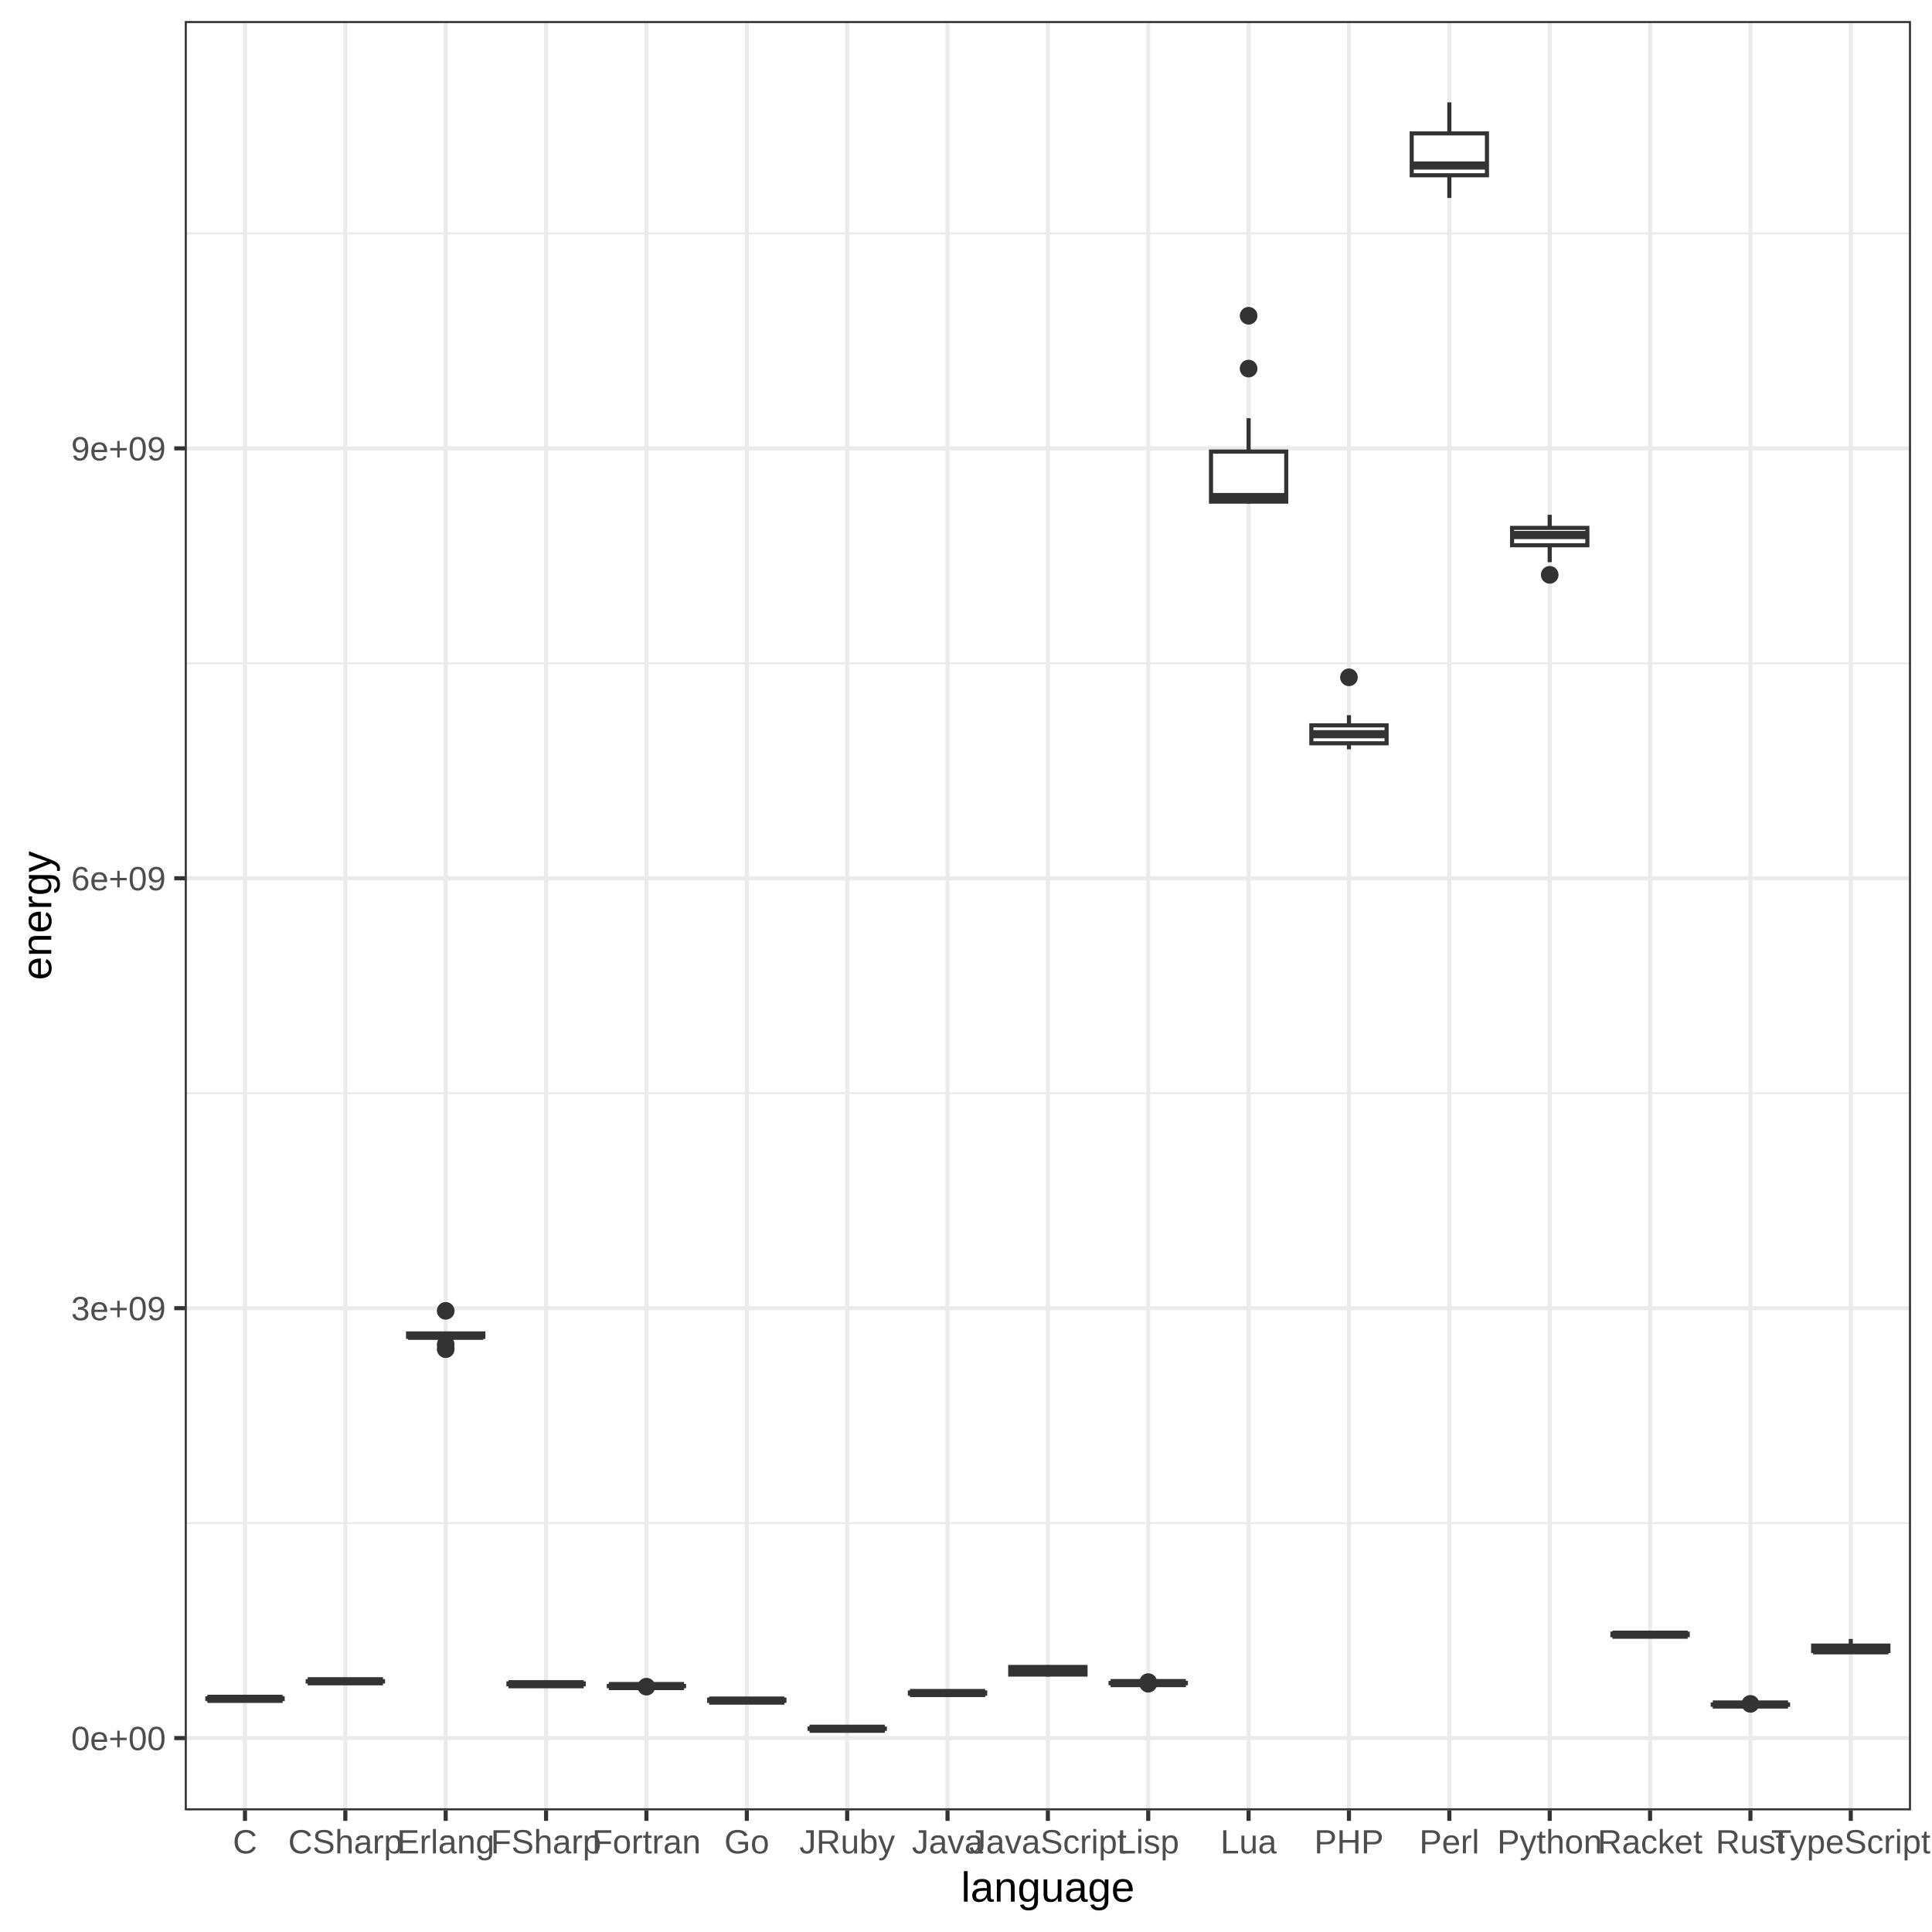
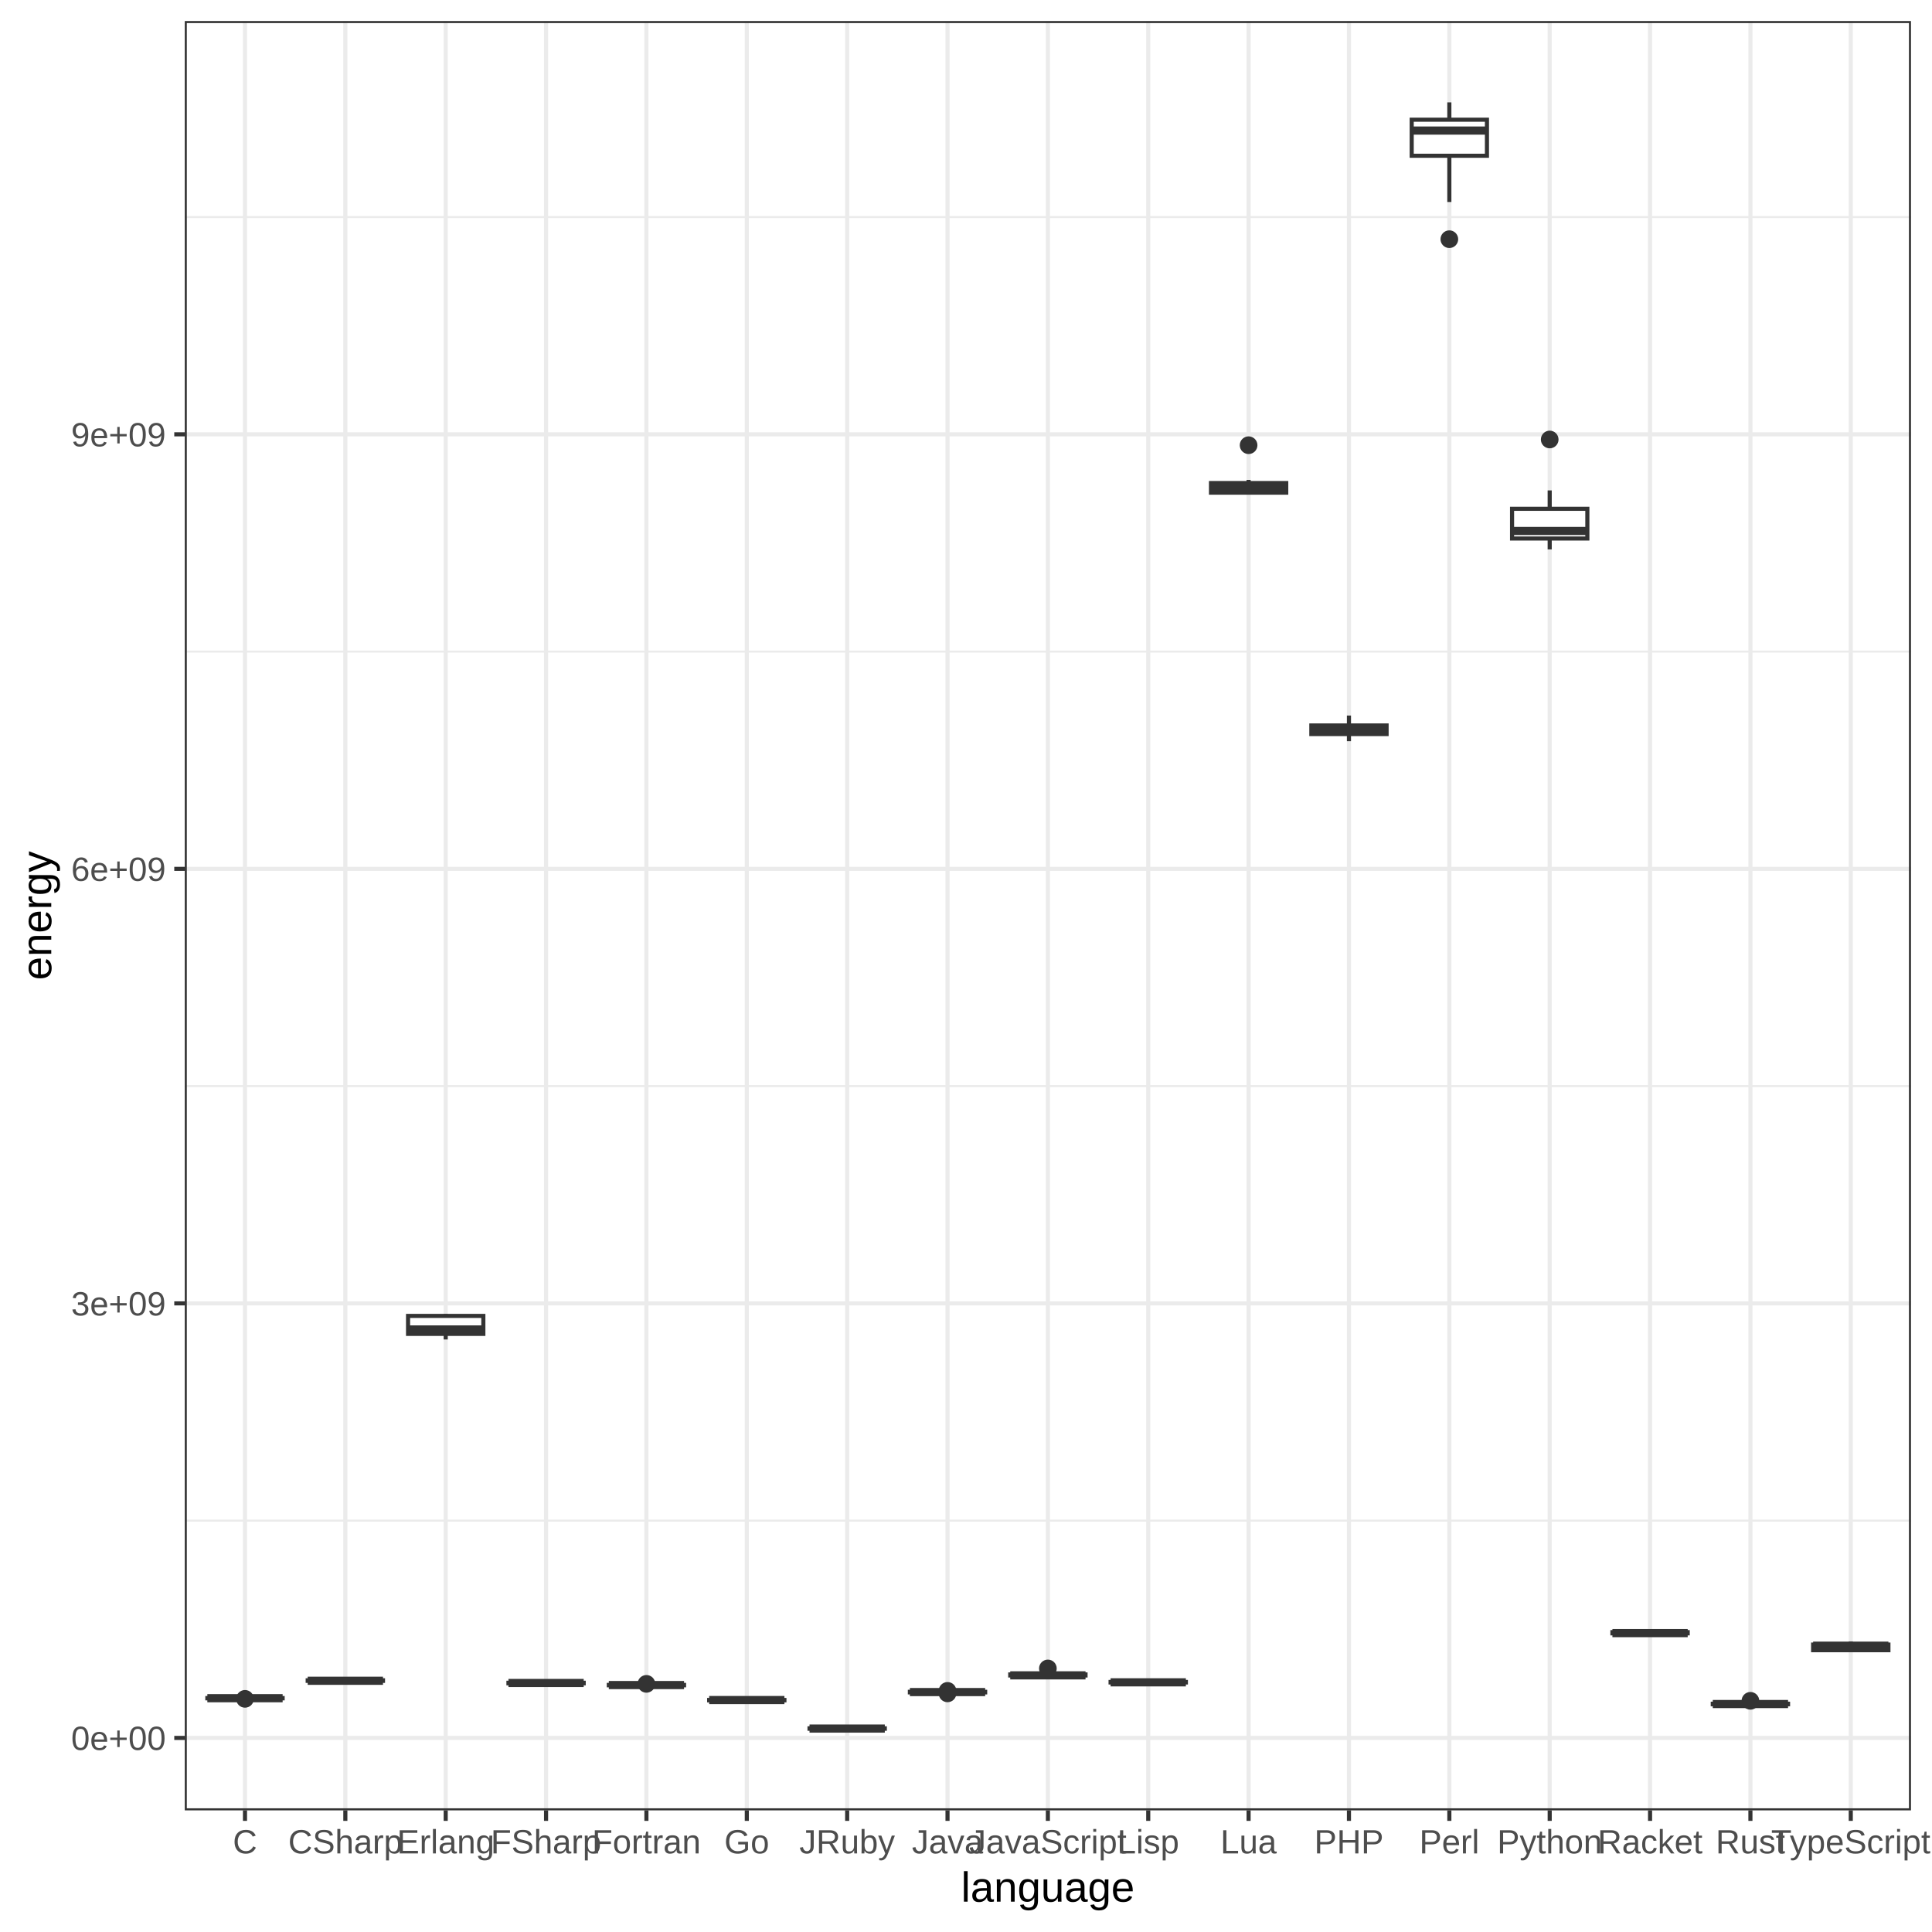
<svg xmlns="http://www.w3.org/2000/svg" class="svglite" width="504.00pt" height="504.00pt" viewBox="0 0 504.00 504.00">
  <defs>
    <style type="text/css">
    .svglite line, .svglite polyline, .svglite polygon, .svglite path, .svglite rect, .svglite circle {
      fill: none;
      stroke: #000000;
      stroke-linecap: round;
      stroke-linejoin: round;
      stroke-miterlimit: 10.00;
    }
    .svglite text {
      white-space: pre;
    }
  </style>
  </defs>
  <rect width="100%" height="100%" style="stroke: none; fill: #FFFFFF;" />
  <defs>
    <clipPath id="cpMC4wMHw1MDQuMDB8MC4wMHw1MDQuMDA=">
      <rect x="0.00" y="0.00" width="504.00" height="504.00" />
    </clipPath>
  </defs>
  <g clip-path="url(#cpMC4wMHw1MDQuMDB8MC4wMHw1MDQuMDA=)">
    <rect x="0.00" y="0.00" width="504.00" height="504.00" style="stroke-width: 1.07; stroke: #FFFFFF; fill: #FFFFFF;" />
  </g>
  <defs>
    <clipPath id="cpNDguMjB8NDk4LjUyfDUuNDh8NDcyLjI3">
      <rect x="48.20" y="5.48" width="450.32" height="466.79" />
    </clipPath>
  </defs>
  <g clip-path="url(#cpNDguMjB8NDk4LjUyfDUuNDh8NDcyLjI3)">
    <rect x="48.20" y="5.48" width="450.32" height="466.79" style="stroke-width: 1.07; stroke: none; fill: #FFFFFF;" />
-     <polyline points="48.20,397.33 498.52,397.33 " style="stroke-width: 0.53; stroke: #EBEBEB; stroke-linecap: butt;" />
-     <polyline points="48.20,285.18 498.52,285.18 " style="stroke-width: 0.53; stroke: #EBEBEB; stroke-linecap: butt;" />
-     <polyline points="48.20,173.03 498.52,173.03 " style="stroke-width: 0.53; stroke: #EBEBEB; stroke-linecap: butt;" />
-     <polyline points="48.20,60.88 498.52,60.88 " style="stroke-width: 0.53; stroke: #EBEBEB; stroke-linecap: butt;" />
-     <polyline points="48.20,453.41 498.52,453.41 " style="stroke-width: 1.07; stroke: #EBEBEB; stroke-linecap: butt;" />
-     <polyline points="48.20,341.26 498.52,341.26 " style="stroke-width: 1.07; stroke: #EBEBEB; stroke-linecap: butt;" />
-     <polyline points="48.20,229.11 498.52,229.11 " style="stroke-width: 1.07; stroke: #EBEBEB; stroke-linecap: butt;" />
-     <polyline points="48.20,116.96 498.52,116.96 " style="stroke-width: 1.07; stroke: #EBEBEB; stroke-linecap: butt;" />
+     <polyline points="48.20,396.69 498.52,396.69 " style="stroke-width: 0.53; stroke: #EBEBEB; stroke-linecap: butt;" />
+     <polyline points="48.20,283.33 498.52,283.33 " style="stroke-width: 0.53; stroke: #EBEBEB; stroke-linecap: butt;" />
+     <polyline points="48.20,169.98 498.52,169.98 " style="stroke-width: 0.53; stroke: #EBEBEB; stroke-linecap: butt;" />
+     <polyline points="48.20,56.62 498.52,56.62 " style="stroke-width: 0.53; stroke: #EBEBEB; stroke-linecap: butt;" />
+     <polyline points="48.20,453.37 498.52,453.37 " style="stroke-width: 1.07; stroke: #EBEBEB; stroke-linecap: butt;" />
+     <polyline points="48.20,340.01 498.52,340.01 " style="stroke-width: 1.07; stroke: #EBEBEB; stroke-linecap: butt;" />
+     <polyline points="48.20,226.66 498.52,226.66 " style="stroke-width: 1.07; stroke: #EBEBEB; stroke-linecap: butt;" />
+     <polyline points="48.20,113.30 498.52,113.30 " style="stroke-width: 1.07; stroke: #EBEBEB; stroke-linecap: butt;" />
    <polyline points="63.91,472.27 63.91,5.48 " style="stroke-width: 1.07; stroke: #EBEBEB; stroke-linecap: butt;" />
    <polyline points="90.09,472.27 90.09,5.48 " style="stroke-width: 1.07; stroke: #EBEBEB; stroke-linecap: butt;" />
    <polyline points="116.27,472.27 116.27,5.48 " style="stroke-width: 1.07; stroke: #EBEBEB; stroke-linecap: butt;" />
    <polyline points="142.45,472.27 142.45,5.48 " style="stroke-width: 1.07; stroke: #EBEBEB; stroke-linecap: butt;" />
    <polyline points="168.63,472.27 168.63,5.48 " style="stroke-width: 1.07; stroke: #EBEBEB; stroke-linecap: butt;" />
    <polyline points="194.82,472.27 194.82,5.48 " style="stroke-width: 1.07; stroke: #EBEBEB; stroke-linecap: butt;" />
    <polyline points="221.00,472.27 221.00,5.48 " style="stroke-width: 1.07; stroke: #EBEBEB; stroke-linecap: butt;" />
    <polyline points="247.18,472.27 247.18,5.48 " style="stroke-width: 1.07; stroke: #EBEBEB; stroke-linecap: butt;" />
    <polyline points="273.36,472.27 273.36,5.48 " style="stroke-width: 1.07; stroke: #EBEBEB; stroke-linecap: butt;" />
    <polyline points="299.54,472.27 299.54,5.48 " style="stroke-width: 1.07; stroke: #EBEBEB; stroke-linecap: butt;" />
    <polyline points="325.72,472.27 325.72,5.48 " style="stroke-width: 1.07; stroke: #EBEBEB; stroke-linecap: butt;" />
    <polyline points="351.90,472.27 351.90,5.48 " style="stroke-width: 1.07; stroke: #EBEBEB; stroke-linecap: butt;" />
    <polyline points="378.09,472.27 378.09,5.48 " style="stroke-width: 1.07; stroke: #EBEBEB; stroke-linecap: butt;" />
    <polyline points="404.27,472.27 404.27,5.48 " style="stroke-width: 1.07; stroke: #EBEBEB; stroke-linecap: butt;" />
    <polyline points="430.45,472.27 430.45,5.48 " style="stroke-width: 1.07; stroke: #EBEBEB; stroke-linecap: butt;" />
    <polyline points="456.63,472.27 456.63,5.48 " style="stroke-width: 1.07; stroke: #EBEBEB; stroke-linecap: butt;" />
    <polyline points="482.81,472.27 482.81,5.48 " style="stroke-width: 1.07; stroke: #EBEBEB; stroke-linecap: butt;" />
-     <line x1="63.91" y1="443.03" x2="63.91" y2="442.90" style="stroke-width: 1.07; stroke: #333333; stroke-linecap: butt;" />
-     <line x1="63.91" y1="443.23" x2="63.91" y2="443.45" style="stroke-width: 1.07; stroke: #333333; stroke-linecap: butt;" />
-     <polygon points="54.09,443.03 54.09,443.23 73.73,443.23 73.73,443.03 54.09,443.03 " style="stroke-width: 1.07; stroke: #333333; stroke-linecap: butt; stroke-linejoin: miter; fill: #FFFFFF;" />
-     <line x1="54.09" y1="443.17" x2="73.73" y2="443.17" style="stroke-width: 2.13; stroke: #333333; stroke-linecap: butt; stroke-linejoin: miter;" />
-     <line x1="90.09" y1="438.56" x2="90.09" y2="438.44" style="stroke-width: 1.07; stroke: #333333; stroke-linecap: butt;" />
-     <line x1="90.09" y1="438.65" x2="90.09" y2="438.73" style="stroke-width: 1.07; stroke: #333333; stroke-linecap: butt;" />
-     <polygon points="80.27,438.56 80.27,438.65 99.91,438.65 99.91,438.56 80.27,438.56 " style="stroke-width: 1.07; stroke: #333333; stroke-linecap: butt; stroke-linejoin: miter; fill: #FFFFFF;" />
-     <line x1="80.27" y1="438.59" x2="99.91" y2="438.59" style="stroke-width: 2.13; stroke: #333333; stroke-linecap: butt; stroke-linejoin: miter;" />
-     <circle cx="116.27" cy="351.96" r="1.95" style="stroke-width: 0.71; stroke: #333333; fill: #333333;" />
-     <circle cx="116.27" cy="341.96" r="1.95" style="stroke-width: 0.71; stroke: #333333; fill: #333333;" />
-     <circle cx="116.27" cy="350.74" r="1.95" style="stroke-width: 0.71; stroke: #333333; fill: #333333;" />
-     <line x1="116.27" y1="347.85" x2="116.27" y2="347.40" style="stroke-width: 1.07; stroke: #333333; stroke-linecap: butt;" />
-     <line x1="116.27" y1="348.75" x2="116.27" y2="348.85" style="stroke-width: 1.07; stroke: #333333; stroke-linecap: butt;" />
-     <polygon points="106.45,347.85 106.45,348.75 126.09,348.75 126.09,347.85 106.45,347.85 " style="stroke-width: 1.07; stroke: #333333; stroke-linecap: butt; stroke-linejoin: miter; fill: #FFFFFF;" />
-     <line x1="106.45" y1="348.46" x2="126.09" y2="348.46" style="stroke-width: 2.13; stroke: #333333; stroke-linecap: butt; stroke-linejoin: miter;" />
-     <line x1="142.45" y1="439.13" x2="142.45" y2="438.89" style="stroke-width: 1.07; stroke: #333333; stroke-linecap: butt;" />
-     <line x1="142.45" y1="439.39" x2="142.45" y2="439.56" style="stroke-width: 1.07; stroke: #333333; stroke-linecap: butt;" />
-     <polygon points="132.64,439.13 132.64,439.39 152.27,439.39 152.27,439.13 132.64,439.13 " style="stroke-width: 1.07; stroke: #333333; stroke-linecap: butt; stroke-linejoin: miter; fill: #FFFFFF;" />
-     <line x1="132.64" y1="439.36" x2="152.27" y2="439.36" style="stroke-width: 2.13; stroke: #333333; stroke-linecap: butt; stroke-linejoin: miter;" />
-     <circle cx="168.63" cy="440.00" r="1.95" style="stroke-width: 0.71; stroke: #333333; fill: #333333;" />
-     <line x1="168.63" y1="439.81" x2="168.63" y2="439.78" style="stroke-width: 1.07; stroke: #333333; stroke-linecap: butt;" />
-     <line x1="168.63" y1="439.87" x2="168.63" y2="439.94" style="stroke-width: 1.07; stroke: #333333; stroke-linecap: butt;" />
-     <polygon points="158.82,439.81 158.82,439.87 178.45,439.87 178.45,439.81 158.82,439.81 " style="stroke-width: 1.07; stroke: #333333; stroke-linecap: butt; stroke-linejoin: miter; fill: #FFFFFF;" />
-     <line x1="158.82" y1="439.84" x2="178.45" y2="439.84" style="stroke-width: 2.13; stroke: #333333; stroke-linecap: butt; stroke-linejoin: miter;" />
-     <line x1="194.82" y1="443.37" x2="194.82" y2="443.07" style="stroke-width: 1.07; stroke: #333333; stroke-linecap: butt;" />
-     <line x1="194.82" y1="443.69" x2="194.82" y2="443.89" style="stroke-width: 1.07; stroke: #333333; stroke-linecap: butt;" />
-     <polygon points="185.00,443.37 185.00,443.69 204.63,443.69 204.63,443.37 185.00,443.37 " style="stroke-width: 1.07; stroke: #333333; stroke-linecap: butt; stroke-linejoin: miter; fill: #FFFFFF;" />
-     <line x1="185.00" y1="443.63" x2="204.63" y2="443.63" style="stroke-width: 2.13; stroke: #333333; stroke-linecap: butt; stroke-linejoin: miter;" />
-     <line x1="221.00" y1="450.93" x2="221.00" y2="450.89" style="stroke-width: 1.07; stroke: #333333; stroke-linecap: butt;" />
-     <line x1="221.00" y1="451.00" x2="221.00" y2="451.05" style="stroke-width: 1.07; stroke: #333333; stroke-linecap: butt;" />
-     <polygon points="211.18,450.93 211.18,451.00 230.82,451.00 230.82,450.93 211.18,450.93 " style="stroke-width: 1.07; stroke: #333333; stroke-linecap: butt; stroke-linejoin: miter; fill: #FFFFFF;" />
-     <line x1="211.18" y1="450.98" x2="230.82" y2="450.98" style="stroke-width: 2.13; stroke: #333333; stroke-linecap: butt; stroke-linejoin: miter;" />
-     <line x1="247.18" y1="441.51" x2="247.18" y2="441.22" style="stroke-width: 1.07; stroke: #333333; stroke-linecap: butt;" />
-     <line x1="247.18" y1="441.84" x2="247.18" y2="442.10" style="stroke-width: 1.07; stroke: #333333; stroke-linecap: butt;" />
-     <polygon points="237.36,441.51 237.36,441.84 257.00,441.84 257.00,441.51 237.36,441.51 " style="stroke-width: 1.07; stroke: #333333; stroke-linecap: butt; stroke-linejoin: miter; fill: #FFFFFF;" />
-     <line x1="237.36" y1="441.66" x2="257.00" y2="441.66" style="stroke-width: 2.13; stroke: #333333; stroke-linecap: butt; stroke-linejoin: miter;" />
-     <line x1="273.36" y1="434.86" x2="273.36" y2="434.39" style="stroke-width: 1.07; stroke: #333333; stroke-linecap: butt;" />
-     <line x1="273.36" y1="436.84" x2="273.36" y2="437.34" style="stroke-width: 1.07; stroke: #333333; stroke-linecap: butt;" />
-     <polygon points="263.54,434.86 263.54,436.84 283.18,436.84 283.18,434.86 263.54,434.86 " style="stroke-width: 1.07; stroke: #333333; stroke-linecap: butt; stroke-linejoin: miter; fill: #FFFFFF;" />
-     <line x1="263.54" y1="435.56" x2="283.18" y2="435.56" style="stroke-width: 2.13; stroke: #333333; stroke-linecap: butt; stroke-linejoin: miter;" />
-     <circle cx="299.54" cy="439.23" r="1.95" style="stroke-width: 0.71; stroke: #333333; fill: #333333;" />
-     <circle cx="299.54" cy="438.81" r="1.95" style="stroke-width: 0.71; stroke: #333333; fill: #333333;" />
-     <line x1="299.54" y1="439.02" x2="299.54" y2="438.98" style="stroke-width: 1.07; stroke: #333333; stroke-linecap: butt;" />
-     <line x1="299.54" y1="439.10" x2="299.54" y2="439.18" style="stroke-width: 1.07; stroke: #333333; stroke-linecap: butt;" />
-     <polygon points="289.72,439.02 289.72,439.10 309.36,439.10 309.36,439.02 289.72,439.02 " style="stroke-width: 1.07; stroke: #333333; stroke-linecap: butt; stroke-linejoin: miter; fill: #FFFFFF;" />
-     <line x1="289.72" y1="439.07" x2="309.36" y2="439.07" style="stroke-width: 2.13; stroke: #333333; stroke-linecap: butt; stroke-linejoin: miter;" />
-     <circle cx="325.72" cy="82.37" r="1.95" style="stroke-width: 0.71; stroke: #333333; fill: #333333;" />
-     <circle cx="325.72" cy="96.15" r="1.95" style="stroke-width: 0.71; stroke: #333333; fill: #333333;" />
-     <line x1="325.72" y1="117.80" x2="325.72" y2="109.09" style="stroke-width: 1.07; stroke: #333333; stroke-linecap: butt;" />
-     <line x1="325.72" y1="130.86" x2="325.72" y2="131.37" style="stroke-width: 1.07; stroke: #333333; stroke-linecap: butt;" />
-     <polygon points="315.91,117.80 315.91,130.86 335.54,130.86 335.54,117.80 315.91,117.80 " style="stroke-width: 1.07; stroke: #333333; stroke-linecap: butt; stroke-linejoin: miter; fill: #FFFFFF;" />
-     <line x1="315.91" y1="129.67" x2="335.54" y2="129.67" style="stroke-width: 2.13; stroke: #333333; stroke-linecap: butt; stroke-linejoin: miter;" />
-     <circle cx="351.90" cy="176.69" r="1.95" style="stroke-width: 0.71; stroke: #333333; fill: #333333;" />
-     <line x1="351.90" y1="189.22" x2="351.90" y2="186.56" style="stroke-width: 1.07; stroke: #333333; stroke-linecap: butt;" />
-     <line x1="351.90" y1="193.90" x2="351.90" y2="195.46" style="stroke-width: 1.07; stroke: #333333; stroke-linecap: butt;" />
-     <polygon points="342.09,189.22 342.09,193.90 361.72,193.90 361.72,189.22 342.09,189.22 " style="stroke-width: 1.07; stroke: #333333; stroke-linecap: butt; stroke-linejoin: miter; fill: #FFFFFF;" />
-     <line x1="342.09" y1="191.53" x2="361.72" y2="191.53" style="stroke-width: 2.13; stroke: #333333; stroke-linecap: butt; stroke-linejoin: miter;" />
-     <line x1="378.09" y1="34.80" x2="378.09" y2="26.70" style="stroke-width: 1.07; stroke: #333333; stroke-linecap: butt;" />
-     <line x1="378.09" y1="45.72" x2="378.09" y2="51.64" style="stroke-width: 1.07; stroke: #333333; stroke-linecap: butt;" />
-     <polygon points="368.27,34.80 368.27,45.72 387.90,45.72 387.90,34.80 368.27,34.80 " style="stroke-width: 1.07; stroke: #333333; stroke-linecap: butt; stroke-linejoin: miter; fill: #FFFFFF;" />
-     <line x1="368.27" y1="43.18" x2="387.90" y2="43.18" style="stroke-width: 2.13; stroke: #333333; stroke-linecap: butt; stroke-linejoin: miter;" />
-     <circle cx="404.27" cy="149.96" r="1.95" style="stroke-width: 0.71; stroke: #333333; fill: #333333;" />
-     <line x1="404.27" y1="137.71" x2="404.27" y2="134.29" style="stroke-width: 1.07; stroke: #333333; stroke-linecap: butt;" />
-     <line x1="404.27" y1="142.24" x2="404.27" y2="146.66" style="stroke-width: 1.07; stroke: #333333; stroke-linecap: butt;" />
-     <polygon points="394.45,137.71 394.45,142.24 414.09,142.24 414.09,137.71 394.45,137.71 " style="stroke-width: 1.07; stroke: #333333; stroke-linecap: butt; stroke-linejoin: miter; fill: #FFFFFF;" />
-     <line x1="394.45" y1="139.57" x2="414.09" y2="139.57" style="stroke-width: 2.13; stroke: #333333; stroke-linecap: butt; stroke-linejoin: miter;" />
-     <line x1="430.45" y1="426.16" x2="430.45" y2="425.57" style="stroke-width: 1.07; stroke: #333333; stroke-linecap: butt;" />
-     <line x1="430.45" y1="426.57" x2="430.45" y2="426.89" style="stroke-width: 1.07; stroke: #333333; stroke-linecap: butt;" />
-     <polygon points="420.63,426.16 420.63,426.57 440.27,426.57 440.27,426.16 420.63,426.16 " style="stroke-width: 1.07; stroke: #333333; stroke-linecap: butt; stroke-linejoin: miter; fill: #FFFFFF;" />
-     <line x1="420.63" y1="426.44" x2="440.27" y2="426.44" style="stroke-width: 2.13; stroke: #333333; stroke-linecap: butt; stroke-linejoin: miter;" />
-     <circle cx="456.63" cy="444.49" r="1.95" style="stroke-width: 0.71; stroke: #333333; fill: #333333;" />
-     <line x1="456.63" y1="444.64" x2="456.63" y2="444.57" style="stroke-width: 1.07; stroke: #333333; stroke-linecap: butt;" />
-     <line x1="456.63" y1="444.73" x2="456.63" y2="444.79" style="stroke-width: 1.07; stroke: #333333; stroke-linecap: butt;" />
-     <polygon points="446.81,444.64 446.81,444.73 466.45,444.73 466.45,444.64 446.81,444.64 " style="stroke-width: 1.07; stroke: #333333; stroke-linecap: butt; stroke-linejoin: miter; fill: #FFFFFF;" />
-     <line x1="446.81" y1="444.65" x2="466.45" y2="444.65" style="stroke-width: 2.13; stroke: #333333; stroke-linecap: butt; stroke-linejoin: miter;" />
-     <line x1="482.81" y1="429.28" x2="482.81" y2="427.56" style="stroke-width: 1.07; stroke: #333333; stroke-linecap: butt;" />
-     <line x1="482.81" y1="430.71" x2="482.81" y2="430.81" style="stroke-width: 1.07; stroke: #333333; stroke-linecap: butt;" />
-     <polygon points="472.99,429.28 472.99,430.71 492.63,430.71 492.63,429.28 472.99,429.28 " style="stroke-width: 1.07; stroke: #333333; stroke-linecap: butt; stroke-linejoin: miter; fill: #FFFFFF;" />
-     <line x1="472.99" y1="430.51" x2="492.63" y2="430.51" style="stroke-width: 2.13; stroke: #333333; stroke-linecap: butt; stroke-linejoin: miter;" />
+     <circle cx="63.91" cy="443.18" r="1.95" style="stroke-width: 0.71; stroke: #333333; fill: #333333;" />
+     <line x1="63.91" y1="442.97" x2="63.91" y2="442.87" style="stroke-width: 1.07; stroke: #333333; stroke-linecap: butt;" />
+     <line x1="63.91" y1="443.04" x2="63.91" y2="443.09" style="stroke-width: 1.07; stroke: #333333; stroke-linecap: butt;" />
+     <polygon points="54.09,442.97 54.09,443.04 73.73,443.04 73.73,442.97 54.09,442.97 " style="stroke-width: 1.07; stroke: #333333; stroke-linecap: butt; stroke-linejoin: miter; fill: #FFFFFF;" />
+     <line x1="54.09" y1="443.01" x2="73.73" y2="443.01" style="stroke-width: 2.13; stroke: #333333; stroke-linecap: butt; stroke-linejoin: miter;" />
+     <line x1="90.09" y1="438.34" x2="90.09" y2="438.26" style="stroke-width: 1.07; stroke: #333333; stroke-linecap: butt;" />
+     <line x1="90.09" y1="438.48" x2="90.09" y2="438.54" style="stroke-width: 1.07; stroke: #333333; stroke-linecap: butt;" />
+     <polygon points="80.27,438.34 80.27,438.48 99.91,438.48 99.91,438.34 80.27,438.34 " style="stroke-width: 1.07; stroke: #333333; stroke-linecap: butt; stroke-linejoin: miter; fill: #FFFFFF;" />
+     <line x1="80.27" y1="438.46" x2="99.91" y2="438.46" style="stroke-width: 2.13; stroke: #333333; stroke-linecap: butt; stroke-linejoin: miter;" />
+     <line x1="116.27" y1="343.28" x2="116.27" y2="342.80" style="stroke-width: 1.07; stroke: #333333; stroke-linecap: butt;" />
+     <line x1="116.27" y1="347.97" x2="116.27" y2="349.42" style="stroke-width: 1.07; stroke: #333333; stroke-linecap: butt;" />
+     <polygon points="106.45,343.28 106.45,347.97 126.09,347.97 126.09,343.28 106.45,343.28 " style="stroke-width: 1.07; stroke: #333333; stroke-linecap: butt; stroke-linejoin: miter; fill: #FFFFFF;" />
+     <line x1="106.45" y1="346.82" x2="126.09" y2="346.82" style="stroke-width: 2.13; stroke: #333333; stroke-linecap: butt; stroke-linejoin: miter;" />
+     <line x1="142.45" y1="438.98" x2="142.45" y2="438.88" style="stroke-width: 1.07; stroke: #333333; stroke-linecap: butt;" />
+     <line x1="142.45" y1="439.12" x2="142.45" y2="439.21" style="stroke-width: 1.07; stroke: #333333; stroke-linecap: butt;" />
+     <polygon points="132.64,438.98 132.64,439.12 152.27,439.12 152.27,438.98 132.64,438.98 " style="stroke-width: 1.07; stroke: #333333; stroke-linecap: butt; stroke-linejoin: miter; fill: #FFFFFF;" />
+     <line x1="132.64" y1="439.04" x2="152.27" y2="439.04" style="stroke-width: 2.13; stroke: #333333; stroke-linecap: butt; stroke-linejoin: miter;" />
+     <circle cx="168.63" cy="439.27" r="1.95" style="stroke-width: 0.71; stroke: #333333; fill: #333333;" />
+     <line x1="168.63" y1="439.54" x2="168.63" y2="439.47" style="stroke-width: 1.07; stroke: #333333; stroke-linecap: butt;" />
+     <line x1="168.63" y1="439.64" x2="168.63" y2="439.70" style="stroke-width: 1.07; stroke: #333333; stroke-linecap: butt;" />
+     <polygon points="158.82,439.54 158.82,439.64 178.45,439.64 178.45,439.54 158.82,439.54 " style="stroke-width: 1.07; stroke: #333333; stroke-linecap: butt; stroke-linejoin: miter; fill: #FFFFFF;" />
+     <line x1="158.82" y1="439.58" x2="178.45" y2="439.58" style="stroke-width: 2.13; stroke: #333333; stroke-linecap: butt; stroke-linejoin: miter;" />
+     <line x1="194.82" y1="443.47" x2="194.82" y2="443.45" style="stroke-width: 1.07; stroke: #333333; stroke-linecap: butt;" />
+     <line x1="194.82" y1="443.56" x2="194.82" y2="443.60" style="stroke-width: 1.07; stroke: #333333; stroke-linecap: butt;" />
+     <polygon points="185.00,443.47 185.00,443.56 204.63,443.56 204.63,443.47 185.00,443.47 " style="stroke-width: 1.07; stroke: #333333; stroke-linecap: butt; stroke-linejoin: miter; fill: #FFFFFF;" />
+     <line x1="185.00" y1="443.49" x2="204.63" y2="443.49" style="stroke-width: 2.13; stroke: #333333; stroke-linecap: butt; stroke-linejoin: miter;" />
+     <line x1="221.00" y1="450.87" x2="221.00" y2="450.78" style="stroke-width: 1.07; stroke: #333333; stroke-linecap: butt;" />
+     <line x1="221.00" y1="450.97" x2="221.00" y2="451.05" style="stroke-width: 1.07; stroke: #333333; stroke-linecap: butt;" />
+     <polygon points="211.18,450.87 211.18,450.97 230.82,450.97 230.82,450.87 211.18,450.87 " style="stroke-width: 1.07; stroke: #333333; stroke-linecap: butt; stroke-linejoin: miter; fill: #FFFFFF;" />
+     <line x1="211.18" y1="450.93" x2="230.82" y2="450.93" style="stroke-width: 2.13; stroke: #333333; stroke-linecap: butt; stroke-linejoin: miter;" />
+     <circle cx="247.18" cy="441.75" r="1.95" style="stroke-width: 0.71; stroke: #333333; fill: #333333;" />
+     <circle cx="247.18" cy="441.10" r="1.95" style="stroke-width: 0.71; stroke: #333333; fill: #333333;" />
+     <line x1="247.18" y1="441.34" x2="247.18" y2="441.30" style="stroke-width: 1.07; stroke: #333333; stroke-linecap: butt;" />
+     <line x1="247.18" y1="441.49" x2="247.18" y2="441.70" style="stroke-width: 1.07; stroke: #333333; stroke-linecap: butt;" />
+     <polygon points="237.36,441.34 237.36,441.49 257.00,441.49 257.00,441.34 237.36,441.34 " style="stroke-width: 1.07; stroke: #333333; stroke-linecap: butt; stroke-linejoin: miter; fill: #FFFFFF;" />
+     <line x1="237.36" y1="441.41" x2="257.00" y2="441.41" style="stroke-width: 2.13; stroke: #333333; stroke-linecap: butt; stroke-linejoin: miter;" />
+     <circle cx="273.36" cy="435.25" r="1.95" style="stroke-width: 0.71; stroke: #333333; fill: #333333;" />
+     <line x1="273.36" y1="436.81" x2="273.36" y2="436.45" style="stroke-width: 1.07; stroke: #333333; stroke-linecap: butt;" />
+     <line x1="273.36" y1="437.08" x2="273.36" y2="437.14" style="stroke-width: 1.07; stroke: #333333; stroke-linecap: butt;" />
+     <polygon points="263.54,436.81 263.54,437.08 283.18,437.08 283.18,436.81 263.54,436.81 " style="stroke-width: 1.07; stroke: #333333; stroke-linecap: butt; stroke-linejoin: miter; fill: #FFFFFF;" />
+     <line x1="263.54" y1="437.05" x2="283.18" y2="437.05" style="stroke-width: 2.13; stroke: #333333; stroke-linecap: butt; stroke-linejoin: miter;" />
+     <line x1="299.54" y1="438.77" x2="299.54" y2="438.57" style="stroke-width: 1.07; stroke: #333333; stroke-linecap: butt;" />
+     <line x1="299.54" y1="438.90" x2="299.54" y2="438.94" style="stroke-width: 1.07; stroke: #333333; stroke-linecap: butt;" />
+     <polygon points="289.72,438.77 289.72,438.90 309.36,438.90 309.36,438.77 289.72,438.77 " style="stroke-width: 1.07; stroke: #333333; stroke-linecap: butt; stroke-linejoin: miter; fill: #FFFFFF;" />
+     <line x1="289.72" y1="438.87" x2="309.36" y2="438.87" style="stroke-width: 2.13; stroke: #333333; stroke-linecap: butt; stroke-linejoin: miter;" />
+     <circle cx="325.72" cy="116.14" r="1.95" style="stroke-width: 0.71; stroke: #333333; fill: #333333;" />
+     <line x1="325.72" y1="126.01" x2="325.72" y2="125.19" style="stroke-width: 1.07; stroke: #333333; stroke-linecap: butt;" />
+     <line x1="325.72" y1="128.52" x2="325.72" y2="128.85" style="stroke-width: 1.07; stroke: #333333; stroke-linecap: butt;" />
+     <polygon points="315.91,126.01 315.91,128.52 335.54,128.52 335.54,126.01 315.91,126.01 " style="stroke-width: 1.07; stroke: #333333; stroke-linecap: butt; stroke-linejoin: miter; fill: #FFFFFF;" />
+     <line x1="315.91" y1="127.23" x2="335.54" y2="127.23" style="stroke-width: 2.13; stroke: #333333; stroke-linecap: butt; stroke-linejoin: miter;" />
+     <line x1="351.90" y1="189.25" x2="351.90" y2="186.67" style="stroke-width: 1.07; stroke: #333333; stroke-linecap: butt;" />
+     <line x1="351.90" y1="191.49" x2="351.90" y2="193.36" style="stroke-width: 1.07; stroke: #333333; stroke-linecap: butt;" />
+     <polygon points="342.09,189.25 342.09,191.49 361.72,191.49 361.72,189.25 342.09,189.25 " style="stroke-width: 1.07; stroke: #333333; stroke-linecap: butt; stroke-linejoin: miter; fill: #FFFFFF;" />
+     <line x1="342.09" y1="190.14" x2="361.72" y2="190.14" style="stroke-width: 2.13; stroke: #333333; stroke-linecap: butt; stroke-linejoin: miter;" />
+     <circle cx="378.09" cy="62.40" r="1.95" style="stroke-width: 0.71; stroke: #333333; fill: #333333;" />
+     <line x1="378.09" y1="31.23" x2="378.09" y2="26.70" style="stroke-width: 1.07; stroke: #333333; stroke-linecap: butt;" />
+     <line x1="378.09" y1="40.63" x2="378.09" y2="52.70" style="stroke-width: 1.07; stroke: #333333; stroke-linecap: butt;" />
+     <polygon points="368.27,31.23 368.27,40.63 387.90,40.63 387.90,31.23 368.27,31.23 " style="stroke-width: 1.07; stroke: #333333; stroke-linecap: butt; stroke-linejoin: miter; fill: #FFFFFF;" />
+     <line x1="368.27" y1="34.06" x2="387.90" y2="34.06" style="stroke-width: 2.13; stroke: #333333; stroke-linecap: butt; stroke-linejoin: miter;" />
+     <circle cx="404.27" cy="114.65" r="1.95" style="stroke-width: 0.71; stroke: #333333; fill: #333333;" />
+     <line x1="404.27" y1="132.73" x2="404.27" y2="127.93" style="stroke-width: 1.07; stroke: #333333; stroke-linecap: butt;" />
+     <line x1="404.27" y1="140.48" x2="404.27" y2="143.33" style="stroke-width: 1.07; stroke: #333333; stroke-linecap: butt;" />
+     <polygon points="394.45,132.73 394.45,140.48 414.09,140.48 414.09,132.73 394.45,132.73 " style="stroke-width: 1.07; stroke: #333333; stroke-linecap: butt; stroke-linejoin: miter; fill: #FFFFFF;" />
+     <line x1="394.45" y1="138.51" x2="414.09" y2="138.51" style="stroke-width: 2.13; stroke: #333333; stroke-linecap: butt; stroke-linejoin: miter;" />
+     <line x1="430.45" y1="425.78" x2="430.45" y2="425.49" style="stroke-width: 1.07; stroke: #333333; stroke-linecap: butt;" />
+     <line x1="430.45" y1="426.09" x2="430.45" y2="426.44" style="stroke-width: 1.07; stroke: #333333; stroke-linecap: butt;" />
+     <polygon points="420.63,425.78 420.63,426.09 440.27,426.09 440.27,425.78 420.63,425.78 " style="stroke-width: 1.07; stroke: #333333; stroke-linecap: butt; stroke-linejoin: miter; fill: #FFFFFF;" />
+     <line x1="420.63" y1="426.03" x2="440.27" y2="426.03" style="stroke-width: 2.13; stroke: #333333; stroke-linecap: butt; stroke-linejoin: miter;" />
+     <circle cx="456.63" cy="443.69" r="1.95" style="stroke-width: 0.71; stroke: #333333; fill: #333333;" />
+     <line x1="456.63" y1="444.45" x2="456.63" y2="444.43" style="stroke-width: 1.07; stroke: #333333; stroke-linecap: butt;" />
+     <line x1="456.63" y1="444.59" x2="456.63" y2="444.67" style="stroke-width: 1.07; stroke: #333333; stroke-linecap: butt;" />
+     <polygon points="446.81,444.45 446.81,444.59 466.45,444.59 466.45,444.45 446.81,444.45 " style="stroke-width: 1.07; stroke: #333333; stroke-linecap: butt; stroke-linejoin: miter; fill: #FFFFFF;" />
+     <line x1="446.81" y1="444.53" x2="466.45" y2="444.53" style="stroke-width: 2.13; stroke: #333333; stroke-linecap: butt; stroke-linejoin: miter;" />
+     <line x1="482.81" y1="429.02" x2="482.81" y2="428.21" style="stroke-width: 1.07; stroke: #333333; stroke-linecap: butt;" />
+     <line x1="482.81" y1="430.49" x2="482.81" y2="430.64" style="stroke-width: 1.07; stroke: #333333; stroke-linecap: butt;" />
+     <polygon points="472.99,429.02 472.99,430.49 492.63,430.49 492.63,429.02 472.99,429.02 " style="stroke-width: 1.07; stroke: #333333; stroke-linecap: butt; stroke-linejoin: miter; fill: #FFFFFF;" />
+     <line x1="472.99" y1="429.31" x2="492.63" y2="429.31" style="stroke-width: 2.13; stroke: #333333; stroke-linecap: butt; stroke-linejoin: miter;" />
    <rect x="48.20" y="5.48" width="450.32" height="466.79" style="stroke-width: 1.07; stroke: #333333;" />
  </g>
  <g clip-path="url(#cpMC4wMHw1MDQuMDB8MC4wMHw1MDQuMDA=)">
-     <text x="43.27" y="456.56" text-anchor="end" style="font-size: 8.80px;fill: #4D4D4D; font-family: &quot;Arial&quot;;" textLength="24.72px" lengthAdjust="spacingAndGlyphs">0e+00</text>
-     <text x="43.27" y="344.41" text-anchor="end" style="font-size: 8.80px;fill: #4D4D4D; font-family: &quot;Arial&quot;;" textLength="24.72px" lengthAdjust="spacingAndGlyphs">3e+09</text>
-     <text x="43.27" y="232.26" text-anchor="end" style="font-size: 8.80px;fill: #4D4D4D; font-family: &quot;Arial&quot;;" textLength="24.72px" lengthAdjust="spacingAndGlyphs">6e+09</text>
-     <text x="43.27" y="120.11" text-anchor="end" style="font-size: 8.80px;fill: #4D4D4D; font-family: &quot;Arial&quot;;" textLength="24.72px" lengthAdjust="spacingAndGlyphs">9e+09</text>
-     <polyline points="45.46,453.41 48.20,453.41 " style="stroke-width: 1.07; stroke: #333333; stroke-linecap: butt;" />
-     <polyline points="45.46,341.26 48.20,341.26 " style="stroke-width: 1.07; stroke: #333333; stroke-linecap: butt;" />
-     <polyline points="45.46,229.11 48.20,229.11 " style="stroke-width: 1.07; stroke: #333333; stroke-linecap: butt;" />
-     <polyline points="45.46,116.96 48.20,116.96 " style="stroke-width: 1.07; stroke: #333333; stroke-linecap: butt;" />
+     <text x="43.27" y="456.52" text-anchor="end" style="font-size: 8.80px;fill: #4D4D4D; font-family: &quot;Arial&quot;;" textLength="24.72px" lengthAdjust="spacingAndGlyphs">0e+00</text>
+     <text x="43.27" y="343.17" text-anchor="end" style="font-size: 8.80px;fill: #4D4D4D; font-family: &quot;Arial&quot;;" textLength="24.72px" lengthAdjust="spacingAndGlyphs">3e+09</text>
+     <text x="43.27" y="229.81" text-anchor="end" style="font-size: 8.80px;fill: #4D4D4D; font-family: &quot;Arial&quot;;" textLength="24.72px" lengthAdjust="spacingAndGlyphs">6e+09</text>
+     <text x="43.27" y="116.45" text-anchor="end" style="font-size: 8.80px;fill: #4D4D4D; font-family: &quot;Arial&quot;;" textLength="24.72px" lengthAdjust="spacingAndGlyphs">9e+09</text>
+     <polyline points="45.46,453.37 48.20,453.37 " style="stroke-width: 1.07; stroke: #333333; stroke-linecap: butt;" />
+     <polyline points="45.46,340.01 48.20,340.01 " style="stroke-width: 1.07; stroke: #333333; stroke-linecap: butt;" />
+     <polyline points="45.46,226.66 48.20,226.66 " style="stroke-width: 1.07; stroke: #333333; stroke-linecap: butt;" />
+     <polyline points="45.46,113.30 48.20,113.30 " style="stroke-width: 1.07; stroke: #333333; stroke-linecap: butt;" />
    <polyline points="63.91,475.01 63.91,472.27 " style="stroke-width: 1.07; stroke: #333333; stroke-linecap: butt;" />
    <polyline points="90.09,475.01 90.09,472.27 " style="stroke-width: 1.07; stroke: #333333; stroke-linecap: butt;" />
    <polyline points="116.27,475.01 116.27,472.27 " style="stroke-width: 1.07; stroke: #333333; stroke-linecap: butt;" />
    <polyline points="142.45,475.01 142.45,472.27 " style="stroke-width: 1.07; stroke: #333333; stroke-linecap: butt;" />
    <polyline points="168.63,475.01 168.63,472.27 " style="stroke-width: 1.07; stroke: #333333; stroke-linecap: butt;" />
    <polyline points="194.82,475.01 194.82,472.27 " style="stroke-width: 1.07; stroke: #333333; stroke-linecap: butt;" />
    <polyline points="221.00,475.01 221.00,472.27 " style="stroke-width: 1.07; stroke: #333333; stroke-linecap: butt;" />
    <polyline points="247.18,475.01 247.18,472.27 " style="stroke-width: 1.07; stroke: #333333; stroke-linecap: butt;" />
    <polyline points="273.36,475.01 273.36,472.27 " style="stroke-width: 1.07; stroke: #333333; stroke-linecap: butt;" />
    <polyline points="299.54,475.01 299.54,472.27 " style="stroke-width: 1.07; stroke: #333333; stroke-linecap: butt;" />
    <polyline points="325.72,475.01 325.72,472.27 " style="stroke-width: 1.07; stroke: #333333; stroke-linecap: butt;" />
    <polyline points="351.90,475.01 351.90,472.27 " style="stroke-width: 1.07; stroke: #333333; stroke-linecap: butt;" />
    <polyline points="378.09,475.01 378.09,472.27 " style="stroke-width: 1.07; stroke: #333333; stroke-linecap: butt;" />
    <polyline points="404.27,475.01 404.27,472.27 " style="stroke-width: 1.07; stroke: #333333; stroke-linecap: butt;" />
    <polyline points="430.45,475.01 430.45,472.27 " style="stroke-width: 1.07; stroke: #333333; stroke-linecap: butt;" />
    <polyline points="456.63,475.01 456.63,472.27 " style="stroke-width: 1.07; stroke: #333333; stroke-linecap: butt;" />
    <polyline points="482.81,475.01 482.81,472.27 " style="stroke-width: 1.07; stroke: #333333; stroke-linecap: butt;" />
    <text x="63.91" y="483.50" text-anchor="middle" style="font-size: 8.80px;fill: #4D4D4D; font-family: &quot;Arial&quot;;" textLength="6.35px" lengthAdjust="spacingAndGlyphs">C</text>
    <text x="90.09" y="483.50" text-anchor="middle" style="font-size: 8.80px;fill: #4D4D4D; font-family: &quot;Arial&quot;;" textLength="29.84px" lengthAdjust="spacingAndGlyphs">CSharp</text>
    <text x="116.27" y="483.50" text-anchor="middle" style="font-size: 8.80px;fill: #4D4D4D; font-family: &quot;Arial&quot;;" textLength="25.44px" lengthAdjust="spacingAndGlyphs">Erlang</text>
    <text x="142.45" y="483.50" text-anchor="middle" style="font-size: 8.80px;fill: #4D4D4D; font-family: &quot;Arial&quot;;" textLength="28.86px" lengthAdjust="spacingAndGlyphs">FSharp</text>
    <text x="168.63" y="483.50" text-anchor="middle" style="font-size: 8.80px;fill: #4D4D4D; font-family: &quot;Arial&quot;;" textLength="28.36px" lengthAdjust="spacingAndGlyphs">Fortran</text>
    <text x="194.82" y="483.50" text-anchor="middle" style="font-size: 8.80px;fill: #4D4D4D; font-family: &quot;Arial&quot;;" textLength="11.74px" lengthAdjust="spacingAndGlyphs">Go</text>
    <text x="221.00" y="483.50" text-anchor="middle" style="font-size: 8.80px;fill: #4D4D4D; font-family: &quot;Arial&quot;;" textLength="24.94px" lengthAdjust="spacingAndGlyphs">JRuby</text>
    <text x="247.18" y="483.50" text-anchor="middle" style="font-size: 8.80px;fill: #4D4D4D; font-family: &quot;Arial&quot;;" textLength="18.59px" lengthAdjust="spacingAndGlyphs">Java</text>
    <text x="273.36" y="483.50" text-anchor="middle" style="font-size: 8.80px;fill: #4D4D4D; font-family: &quot;Arial&quot;;" textLength="41.08px" lengthAdjust="spacingAndGlyphs">JavaScript</text>
    <text x="299.54" y="483.50" text-anchor="middle" style="font-size: 8.80px;fill: #4D4D4D; font-family: &quot;Arial&quot;;" textLength="16.14px" lengthAdjust="spacingAndGlyphs">Lisp</text>
    <text x="325.72" y="483.50" text-anchor="middle" style="font-size: 8.80px;fill: #4D4D4D; font-family: &quot;Arial&quot;;" textLength="14.69px" lengthAdjust="spacingAndGlyphs">Lua</text>
    <text x="351.90" y="483.50" text-anchor="middle" style="font-size: 8.80px;fill: #4D4D4D; font-family: &quot;Arial&quot;;" textLength="18.09px" lengthAdjust="spacingAndGlyphs">PHP</text>
    <text x="378.09" y="483.50" text-anchor="middle" style="font-size: 8.80px;fill: #4D4D4D; font-family: &quot;Arial&quot;;" textLength="15.65px" lengthAdjust="spacingAndGlyphs">Perl</text>
    <text x="404.27" y="483.50" text-anchor="middle" style="font-size: 8.80px;fill: #4D4D4D; font-family: &quot;Arial&quot;;" textLength="27.40px" lengthAdjust="spacingAndGlyphs">Python</text>
    <text x="430.45" y="483.50" text-anchor="middle" style="font-size: 8.80px;fill: #4D4D4D; font-family: &quot;Arial&quot;;" textLength="27.38px" lengthAdjust="spacingAndGlyphs">Racket</text>
    <text x="456.63" y="483.50" text-anchor="middle" style="font-size: 8.80px;fill: #4D4D4D; font-family: &quot;Arial&quot;;" textLength="18.09px" lengthAdjust="spacingAndGlyphs">Rust</text>
    <text x="482.81" y="483.50" text-anchor="middle" style="font-size: 8.80px;fill: #4D4D4D; font-family: &quot;Arial&quot;;" textLength="42.05px" lengthAdjust="spacingAndGlyphs">TypeScript</text>
    <text x="273.36" y="496.09" text-anchor="middle" style="font-size: 11.00px; font-family: &quot;Arial&quot;;" textLength="45.28px" lengthAdjust="spacingAndGlyphs">language</text>
    <text transform="translate(13.37,238.87) rotate(-90)" text-anchor="middle" style="font-size: 11.00px; font-family: &quot;Arial&quot;;" textLength="33.65px" lengthAdjust="spacingAndGlyphs">energy</text>
  </g>
</svg>
